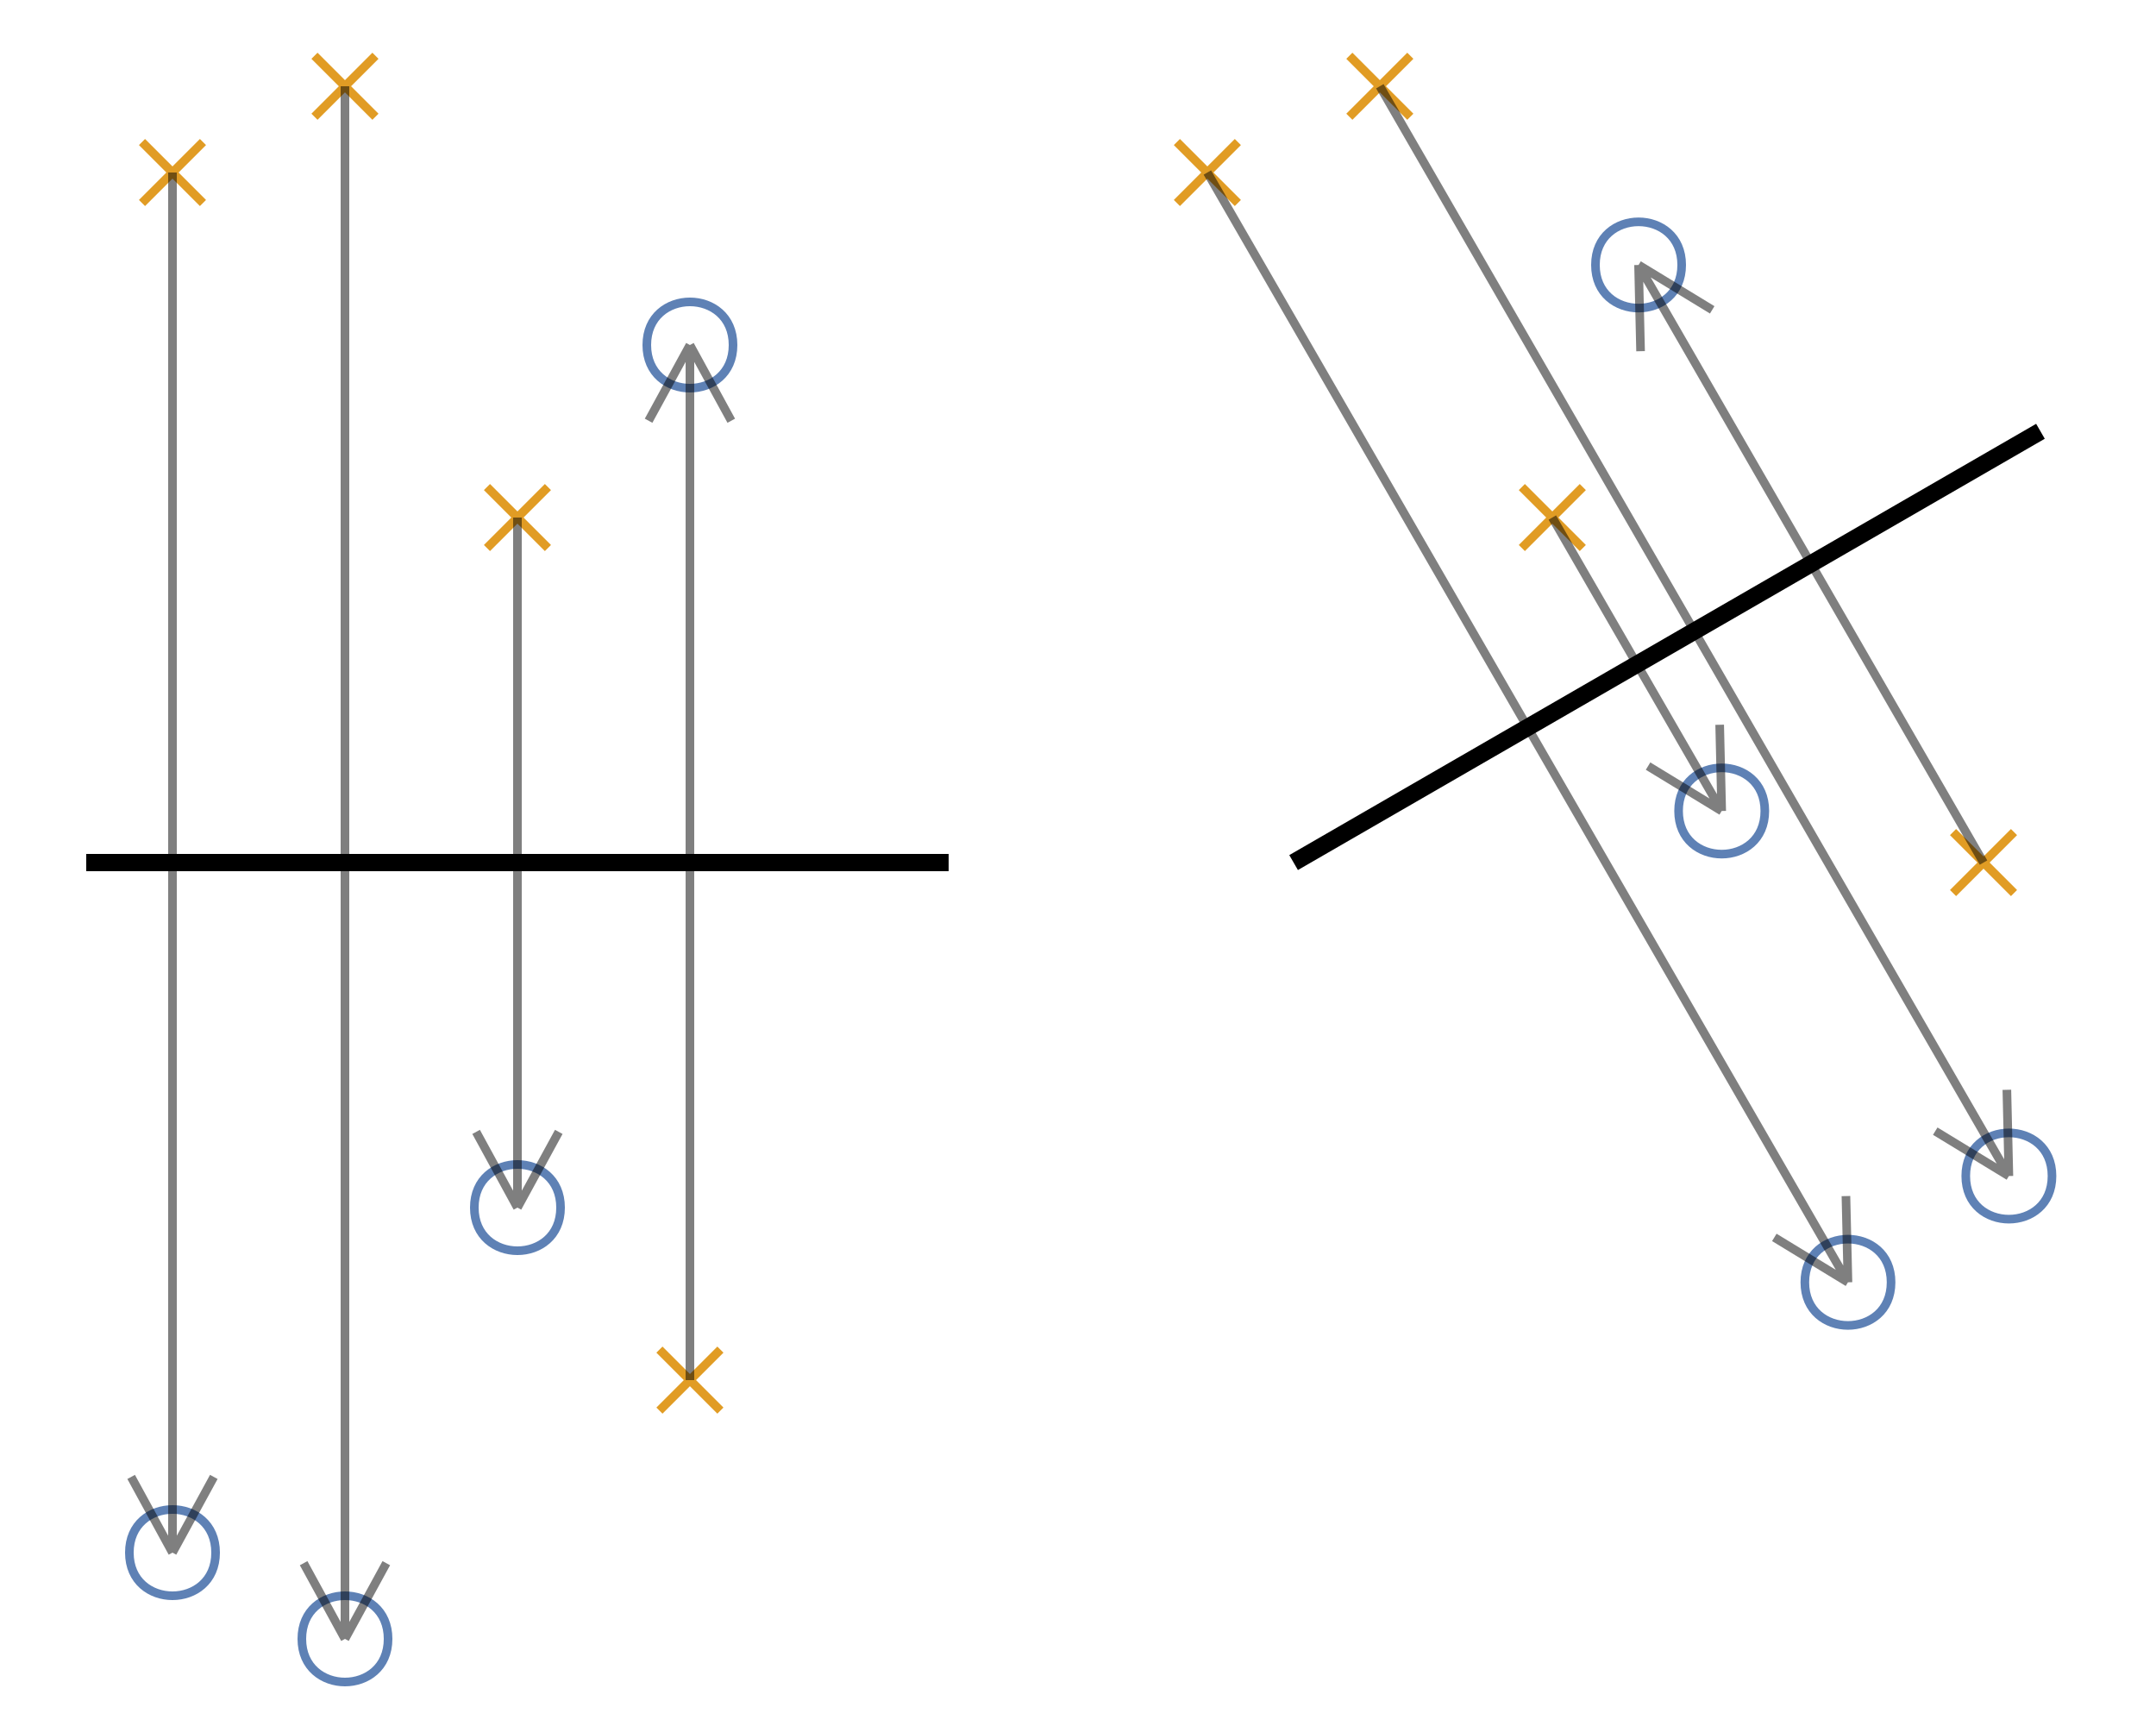
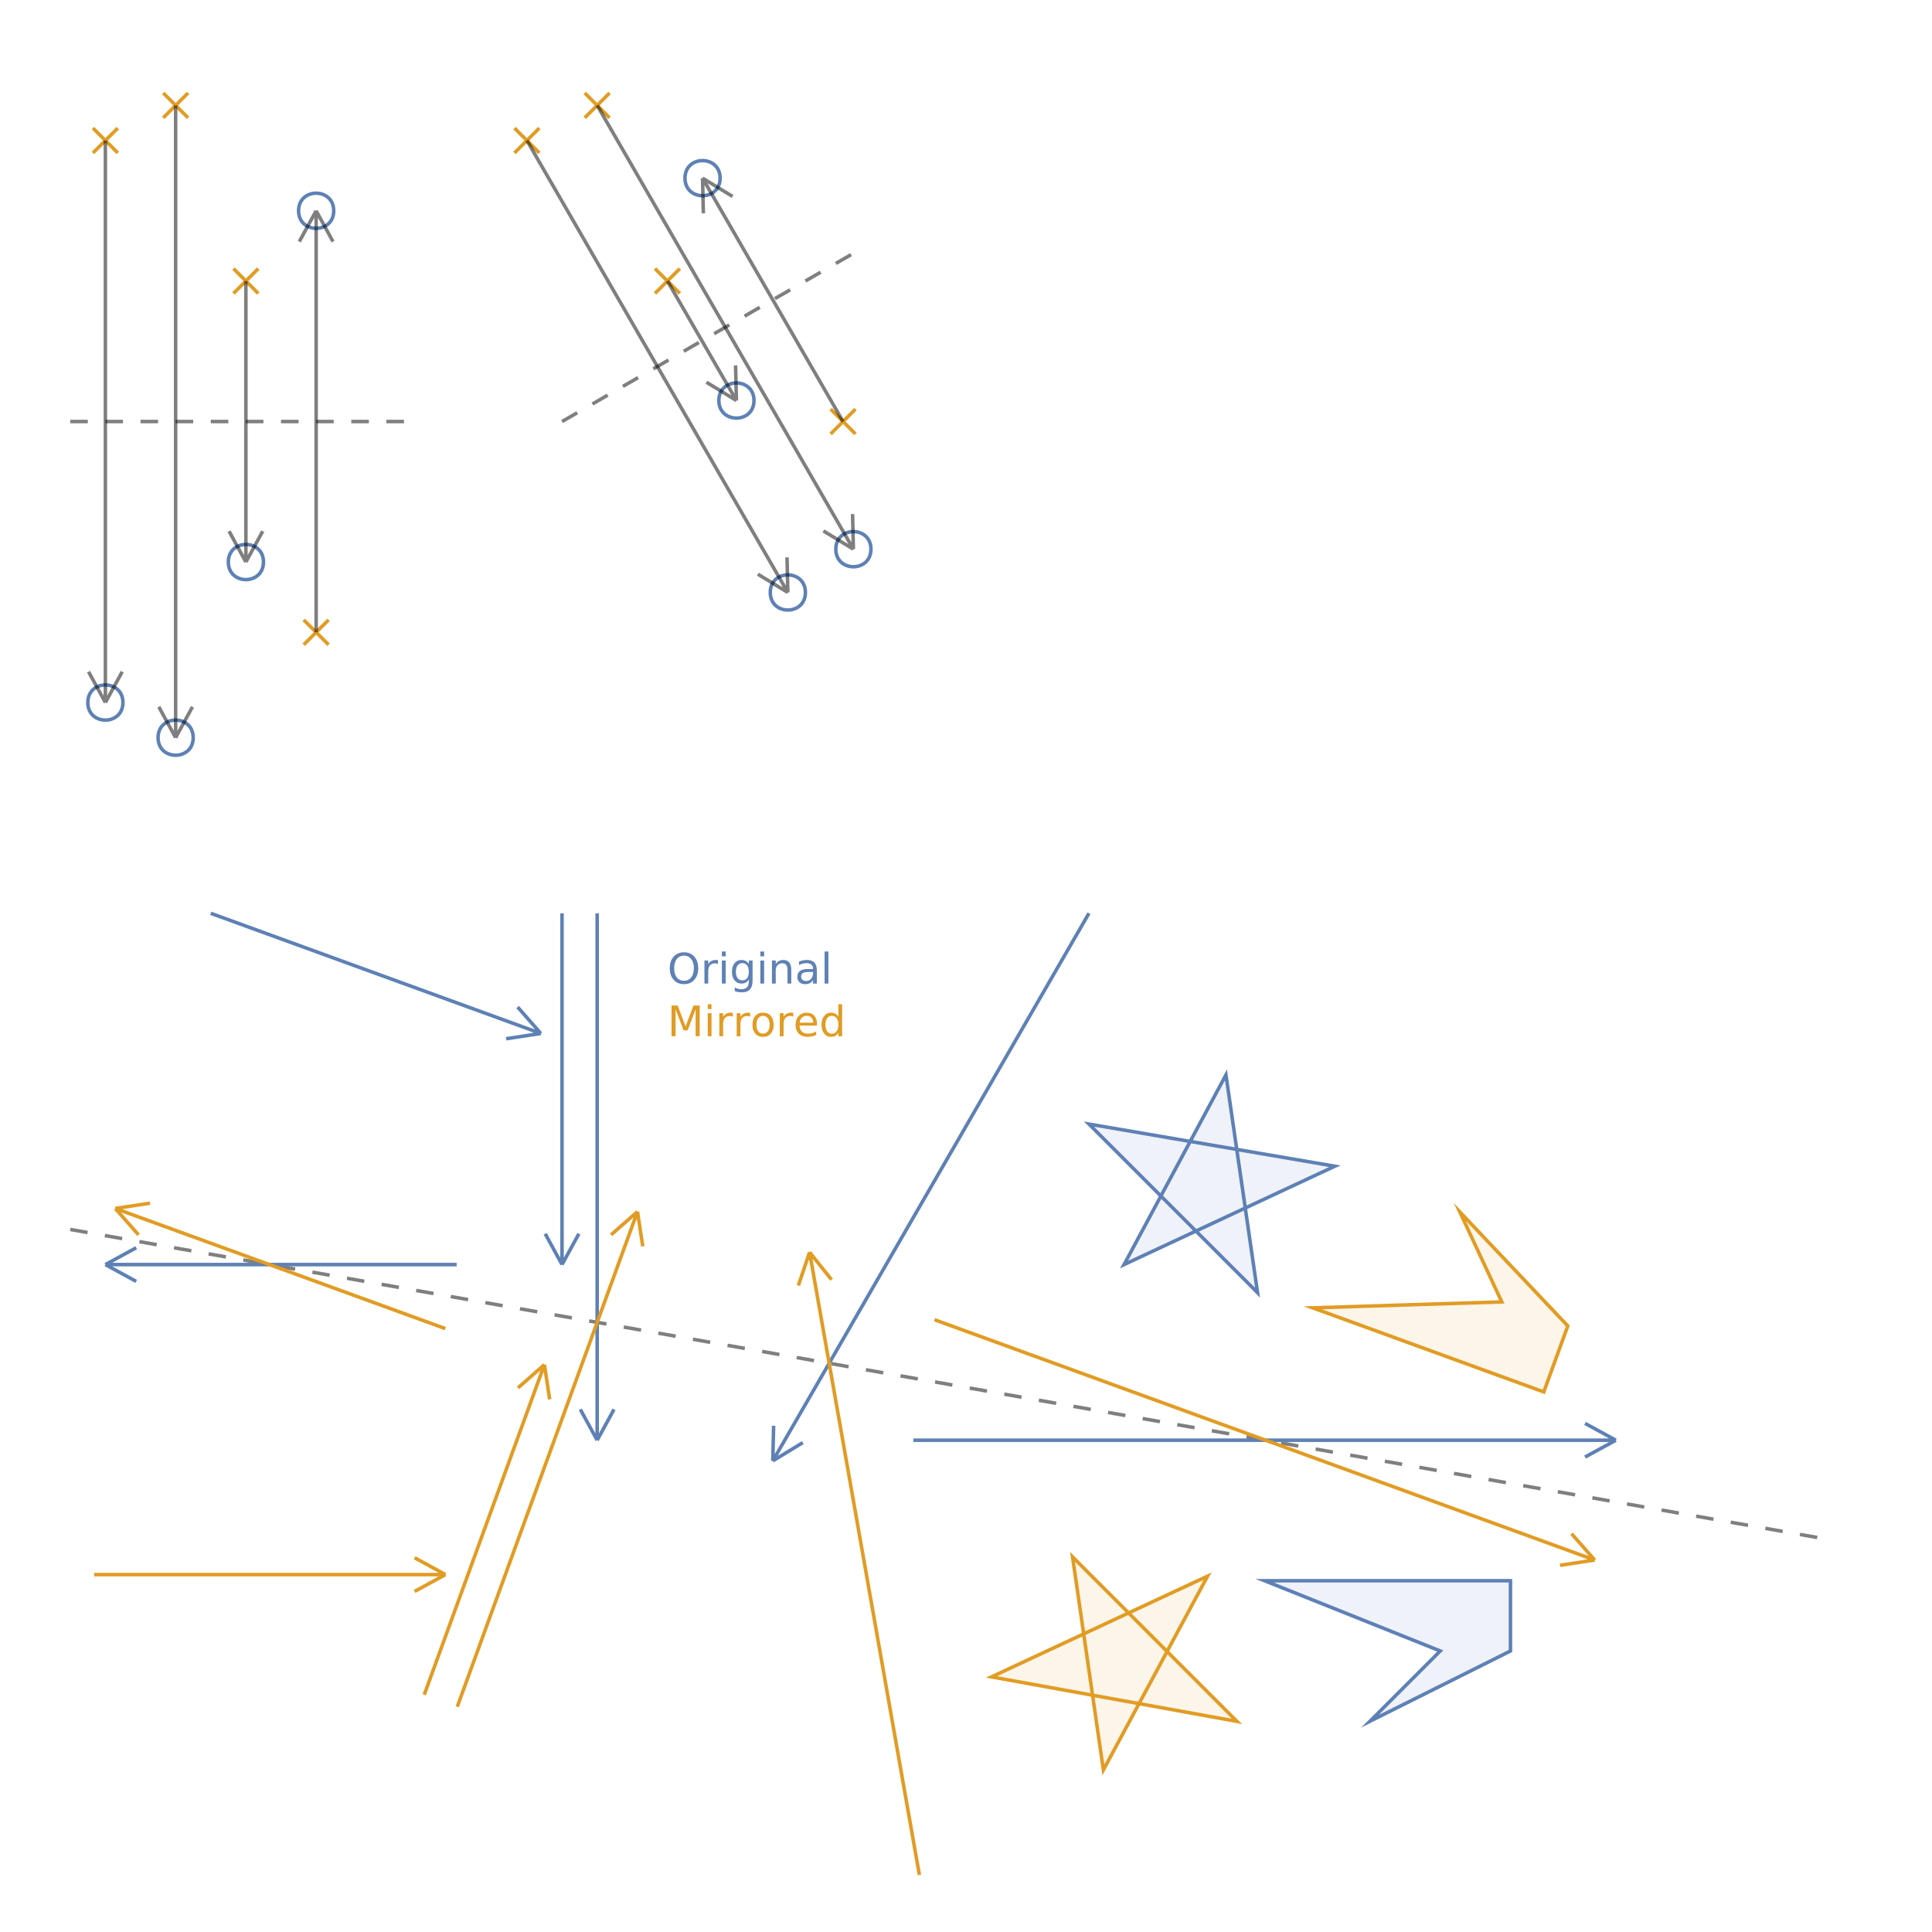
- <svg xmlns="http://www.w3.org/2000/svg" width="250pt" height="200pt" viewBox="0 0 250 200" version="1.1">
-   <g id="surface82">
-     <path style="fill:none;stroke-width:2;stroke-linecap:butt;stroke-linejoin:miter;stroke:rgb(0%,0%,0%);stroke-opacity:1;stroke-miterlimit:10;" d="M 10 100 L 110 100 " />
-     <path style="fill:none;stroke-width:1;stroke-linecap:butt;stroke-linejoin:miter;stroke:rgb(88.072%,61.104%,14.205%);stroke-opacity:1;stroke-miterlimit:10;" d="M 43.535 13.535 L 36.465 6.465 M 36.465 13.535 L 43.535 6.465 " />
-     <path style="fill:none;stroke-width:1;stroke-linecap:butt;stroke-linejoin:miter;stroke:rgb(36.842%,50.678%,70.98%);stroke-opacity:1;stroke-miterlimit:10;" d="M 45 190 C 45 196.668 35 196.668 35 190 C 35 183.332 45 183.332 45 190 " />
-     <path style="fill:none;stroke-width:1;stroke-linecap:butt;stroke-linejoin:miter;stroke:rgb(0%,0%,0%);stroke-opacity:0.5;stroke-miterlimit:10;" d="M 40 10 L 40 190 M 40 190 L 35.207 181.223 M 40 190 L 44.793 181.223 " />
-     <path style="fill:none;stroke-width:1;stroke-linecap:butt;stroke-linejoin:miter;stroke:rgb(88.072%,61.104%,14.205%);stroke-opacity:1;stroke-miterlimit:10;" d="M 23.535 23.535 L 16.465 16.465 M 16.465 23.535 L 23.535 16.465 " />
-     <path style="fill:none;stroke-width:1;stroke-linecap:butt;stroke-linejoin:miter;stroke:rgb(36.842%,50.678%,70.98%);stroke-opacity:1;stroke-miterlimit:10;" d="M 25 180 C 25 186.668 15 186.668 15 180 C 15 173.332 25 173.332 25 180 " />
-     <path style="fill:none;stroke-width:1;stroke-linecap:butt;stroke-linejoin:miter;stroke:rgb(0%,0%,0%);stroke-opacity:0.5;stroke-miterlimit:10;" d="M 20 20 L 20 180 M 20 180 L 15.207 171.223 M 20 180 L 24.793 171.223 " />
-     <path style="fill:none;stroke-width:1;stroke-linecap:butt;stroke-linejoin:miter;stroke:rgb(88.072%,61.104%,14.205%);stroke-opacity:1;stroke-miterlimit:10;" d="M 63.535 63.535 L 56.465 56.465 M 56.465 63.535 L 63.535 56.465 " />
-     <path style="fill:none;stroke-width:1;stroke-linecap:butt;stroke-linejoin:miter;stroke:rgb(36.842%,50.678%,70.98%);stroke-opacity:1;stroke-miterlimit:10;" d="M 65 140 C 65 146.668 55 146.668 55 140 C 55 133.332 65 133.332 65 140 " />
-     <path style="fill:none;stroke-width:1;stroke-linecap:butt;stroke-linejoin:miter;stroke:rgb(0%,0%,0%);stroke-opacity:0.5;stroke-miterlimit:10;" d="M 60 60 L 60 140 M 60 140 L 55.207 131.223 M 60 140 L 64.793 131.223 " />
-     <path style="fill:none;stroke-width:1;stroke-linecap:butt;stroke-linejoin:miter;stroke:rgb(88.072%,61.104%,14.205%);stroke-opacity:1;stroke-miterlimit:10;" d="M 83.535 163.535 L 76.465 156.465 M 76.465 163.535 L 83.535 156.465 " />
-     <path style="fill:none;stroke-width:1;stroke-linecap:butt;stroke-linejoin:miter;stroke:rgb(36.842%,50.678%,70.98%);stroke-opacity:1;stroke-miterlimit:10;" d="M 85 40 C 85 46.668 75 46.668 75 40 C 75 33.332 85 33.332 85 40 " />
-     <path style="fill:none;stroke-width:1;stroke-linecap:butt;stroke-linejoin:miter;stroke:rgb(0%,0%,0%);stroke-opacity:0.5;stroke-miterlimit:10;" d="M 80 160 L 80 40 M 80 40 L 84.793 48.777 M 80 40 L 75.207 48.777 " />
-     <path style="fill:none;stroke-width:2;stroke-linecap:butt;stroke-linejoin:miter;stroke:rgb(0%,0%,0%);stroke-opacity:1;stroke-miterlimit:10;" d="M 150 100 L 236.602 50 " />
-     <path style="fill:none;stroke-width:1;stroke-linecap:butt;stroke-linejoin:miter;stroke:rgb(88.072%,61.104%,14.205%);stroke-opacity:1;stroke-miterlimit:10;" d="M 163.535 13.535 L 156.465 6.465 M 156.465 13.535 L 163.535 6.465 " />
-     <path style="fill:none;stroke-width:1;stroke-linecap:butt;stroke-linejoin:miter;stroke:rgb(36.842%,50.678%,70.98%);stroke-opacity:1;stroke-miterlimit:10;" d="M 237.941 136.34 C 237.941 143.008 227.941 143.008 227.941 136.34 C 227.941 129.672 237.941 129.672 237.941 136.34 " />
-     <path style="fill:none;stroke-width:1;stroke-linecap:butt;stroke-linejoin:miter;stroke:rgb(0%,0%,0%);stroke-opacity:0.5;stroke-miterlimit:10;" d="M 160 10 L 232.941 136.34 M 232.941 136.34 L 224.402 131.137 M 232.941 136.34 L 232.707 126.344 " />
-     <path style="fill:none;stroke-width:1;stroke-linecap:butt;stroke-linejoin:miter;stroke:rgb(88.072%,61.104%,14.205%);stroke-opacity:1;stroke-miterlimit:10;" d="M 143.535 23.535 L 136.465 16.465 M 136.465 23.535 L 143.535 16.465 " />
-     <path style="fill:none;stroke-width:1;stroke-linecap:butt;stroke-linejoin:miter;stroke:rgb(36.842%,50.678%,70.98%);stroke-opacity:1;stroke-miterlimit:10;" d="M 219.281 148.66 C 219.281 155.328 209.281 155.328 209.281 148.66 C 209.281 141.992 219.281 141.992 219.281 148.66 " />
-     <path style="fill:none;stroke-width:1;stroke-linecap:butt;stroke-linejoin:miter;stroke:rgb(0%,0%,0%);stroke-opacity:0.5;stroke-miterlimit:10;" d="M 140 20 L 214.281 148.66 M 214.281 148.66 L 205.742 143.457 M 214.281 148.66 L 214.047 138.664 " />
-     <path style="fill:none;stroke-width:1;stroke-linecap:butt;stroke-linejoin:miter;stroke:rgb(88.072%,61.104%,14.205%);stroke-opacity:1;stroke-miterlimit:10;" d="M 183.535 63.535 L 176.465 56.465 M 176.465 63.535 L 183.535 56.465 " />
-     <path style="fill:none;stroke-width:1;stroke-linecap:butt;stroke-linejoin:miter;stroke:rgb(36.842%,50.678%,70.98%);stroke-opacity:1;stroke-miterlimit:10;" d="M 204.641 94.02 C 204.641 100.688 194.641 100.688 194.641 94.02 C 194.641 87.352 204.641 87.352 204.641 94.02 " />
-     <path style="fill:none;stroke-width:1;stroke-linecap:butt;stroke-linejoin:miter;stroke:rgb(0%,0%,0%);stroke-opacity:0.5;stroke-miterlimit:10;" d="M 180 60 L 199.641 94.02 M 199.641 94.02 L 191.102 88.816 M 199.641 94.02 L 199.406 84.023 " />
-     <path style="fill:none;stroke-width:1;stroke-linecap:butt;stroke-linejoin:miter;stroke:rgb(88.072%,61.104%,14.205%);stroke-opacity:1;stroke-miterlimit:10;" d="M 233.535 103.535 L 226.465 96.465 M 226.465 103.535 L 233.535 96.465 " />
-     <path style="fill:none;stroke-width:1;stroke-linecap:butt;stroke-linejoin:miter;stroke:rgb(36.842%,50.678%,70.98%);stroke-opacity:1;stroke-miterlimit:10;" d="M 195 30.719 C 195 37.383 185 37.383 185 30.719 C 185 24.051 195 24.051 195 30.719 " />
-     <path style="fill:none;stroke-width:1;stroke-linecap:butt;stroke-linejoin:miter;stroke:rgb(0%,0%,0%);stroke-opacity:0.5;stroke-miterlimit:10;" d="M 230 100 L 190 30.719 M 190 30.719 L 198.539 35.922 M 190 30.719 L 190.234 40.715 " />
+ <svg xmlns="http://www.w3.org/2000/svg" xmlns:xlink="http://www.w3.org/1999/xlink" width="550pt" height="550pt" viewBox="0 0 550 550" version="1.1">
+   <defs>
+     <g>
+       <symbol overflow="visible" id="glyph0-0">
+         <path style="stroke:none;" d="M 0.594 2.125 L 0.594 -8.469 L 6.594 -8.469 L 6.594 2.125 Z M 1.266 1.453 L 5.938 1.453 L 5.938 -7.781 L 1.266 -7.781 Z M 1.266 1.453 " />
+       </symbol>
+       <symbol overflow="visible" id="glyph0-1">
+         <path style="stroke:none;" d="M 4.734 -7.953 C 3.867 -7.953 3.18 -7.629 2.672 -6.984 C 2.172 -6.348 1.922 -5.473 1.922 -4.359 C 1.922 -3.266 2.172 -2.395 2.672 -1.75 C 3.18 -1.113 3.867 -0.797 4.734 -0.797 C 5.586 -0.797 6.266 -1.113 6.766 -1.75 C 7.273 -2.395 7.531 -3.266 7.531 -4.359 C 7.531 -5.473 7.273 -6.348 6.766 -6.984 C 6.266 -7.629 5.586 -7.953 4.734 -7.953 Z M 4.734 -8.906 C 5.953 -8.906 6.926 -8.492 7.656 -7.672 C 8.395 -6.848 8.766 -5.742 8.766 -4.359 C 8.766 -2.984 8.395 -1.883 7.656 -1.062 C 6.926 -0.238 5.953 0.172 4.734 0.172 C 3.504 0.172 2.52 -0.238 1.781 -1.062 C 1.039 -1.883 0.672 -2.984 0.672 -4.359 C 0.672 -5.742 1.039 -6.848 1.781 -7.672 C 2.52 -8.492 3.504 -8.906 4.734 -8.906 Z M 4.734 -8.906 " />
+       </symbol>
+       <symbol overflow="visible" id="glyph0-2">
+         <path style="stroke:none;" d="M 4.938 -5.562 C 4.812 -5.625 4.676 -5.672 4.531 -5.703 C 4.395 -5.742 4.238 -5.766 4.062 -5.766 C 3.457 -5.766 2.988 -5.566 2.656 -5.172 C 2.332 -4.773 2.172 -4.203 2.172 -3.453 L 2.172 0 L 1.094 0 L 1.094 -6.562 L 2.172 -6.562 L 2.172 -5.547 C 2.398 -5.941 2.695 -6.234 3.062 -6.422 C 3.426 -6.617 3.867 -6.719 4.391 -6.719 C 4.461 -6.719 4.539 -6.711 4.625 -6.703 C 4.719 -6.691 4.816 -6.676 4.922 -6.656 Z M 4.938 -5.562 " />
+       </symbol>
+       <symbol overflow="visible" id="glyph0-3">
+         <path style="stroke:none;" d="M 1.125 -6.562 L 2.203 -6.562 L 2.203 0 L 1.125 0 Z M 1.125 -9.125 L 2.203 -9.125 L 2.203 -7.75 L 1.125 -7.75 Z M 1.125 -9.125 " />
+       </symbol>
+       <symbol overflow="visible" id="glyph0-4">
+         <path style="stroke:none;" d="M 5.453 -3.359 C 5.453 -4.141 5.289 -4.742 4.969 -5.172 C 4.645 -5.598 4.191 -5.812 3.609 -5.812 C 3.035 -5.812 2.586 -5.598 2.266 -5.172 C 1.941 -4.742 1.781 -4.141 1.781 -3.359 C 1.781 -2.578 1.941 -1.973 2.266 -1.547 C 2.586 -1.117 3.035 -0.906 3.609 -0.906 C 4.191 -0.906 4.645 -1.117 4.969 -1.547 C 5.289 -1.973 5.453 -2.578 5.453 -3.359 Z M 6.531 -0.812 C 6.531 0.301 6.281 1.129 5.781 1.672 C 5.289 2.223 4.531 2.5 3.5 2.5 C 3.125 2.5 2.766 2.469 2.422 2.406 C 2.086 2.352 1.766 2.27 1.453 2.156 L 1.453 1.109 C 1.766 1.273 2.078 1.398 2.391 1.484 C 2.703 1.566 3.016 1.609 3.328 1.609 C 4.035 1.609 4.566 1.422 4.922 1.047 C 5.273 0.68 5.453 0.125 5.453 -0.625 L 5.453 -1.156 C 5.223 -0.77 4.938 -0.477 4.594 -0.281 C 4.25 -0.094 3.832 0 3.344 0 C 2.539 0 1.891 -0.305 1.391 -0.922 C 0.898 -1.535 0.656 -2.348 0.656 -3.359 C 0.656 -4.367 0.898 -5.18 1.391 -5.797 C 1.891 -6.41 2.539 -6.719 3.344 -6.719 C 3.832 -6.719 4.25 -6.617 4.594 -6.422 C 4.938 -6.234 5.223 -5.945 5.453 -5.562 L 5.453 -6.562 L 6.531 -6.562 Z M 6.531 -0.812 " />
+       </symbol>
+       <symbol overflow="visible" id="glyph0-5">
+         <path style="stroke:none;" d="M 6.594 -3.969 L 6.594 0 L 5.516 0 L 5.516 -3.922 C 5.516 -4.547 5.391 -5.008 5.141 -5.312 C 4.898 -5.625 4.539 -5.781 4.062 -5.781 C 3.477 -5.781 3.016 -5.594 2.672 -5.219 C 2.336 -4.852 2.172 -4.348 2.172 -3.703 L 2.172 0 L 1.094 0 L 1.094 -6.562 L 2.172 -6.562 L 2.172 -5.547 C 2.43 -5.941 2.734 -6.234 3.078 -6.422 C 3.43 -6.617 3.836 -6.719 4.297 -6.719 C 5.047 -6.719 5.613 -6.484 6 -6.016 C 6.395 -5.555 6.594 -4.875 6.594 -3.969 Z M 6.594 -3.969 " />
+       </symbol>
+       <symbol overflow="visible" id="glyph0-6">
+         <path style="stroke:none;" d="M 4.109 -3.297 C 3.242 -3.297 2.641 -3.195 2.297 -3 C 1.961 -2.801 1.797 -2.461 1.797 -1.984 C 1.797 -1.598 1.922 -1.289 2.172 -1.062 C 2.43 -0.844 2.773 -0.734 3.203 -0.734 C 3.805 -0.734 4.285 -0.941 4.641 -1.359 C 5.004 -1.785 5.188 -2.352 5.188 -3.062 L 5.188 -3.297 Z M 6.266 -3.75 L 6.266 0 L 5.188 0 L 5.188 -1 C 4.938 -0.602 4.629 -0.305 4.266 -0.109 C 3.898 0.078 3.453 0.172 2.922 0.172 C 2.242 0.172 1.707 -0.016 1.312 -0.391 C 0.914 -0.773 0.719 -1.281 0.719 -1.906 C 0.719 -2.645 0.961 -3.203 1.453 -3.578 C 1.953 -3.953 2.691 -4.141 3.672 -4.141 L 5.188 -4.141 L 5.188 -4.25 C 5.188 -4.75 5.02 -5.133 4.688 -5.406 C 4.363 -5.676 3.91 -5.812 3.328 -5.812 C 2.953 -5.812 2.582 -5.766 2.219 -5.672 C 1.863 -5.578 1.523 -5.441 1.203 -5.266 L 1.203 -6.266 C 1.598 -6.422 1.977 -6.535 2.344 -6.609 C 2.719 -6.68 3.082 -6.719 3.438 -6.719 C 4.383 -6.719 5.094 -6.473 5.562 -5.984 C 6.031 -5.492 6.266 -4.75 6.266 -3.75 Z M 6.266 -3.75 " />
+       </symbol>
+       <symbol overflow="visible" id="glyph0-7">
+         <path style="stroke:none;" d="M 1.125 -9.125 L 2.203 -9.125 L 2.203 0 L 1.125 0 Z M 1.125 -9.125 " />
+       </symbol>
+       <symbol overflow="visible" id="glyph0-8">
+         <path style="stroke:none;" d="M 1.172 -8.75 L 2.938 -8.75 L 5.172 -2.797 L 7.422 -8.75 L 9.188 -8.75 L 9.188 0 L 8.031 0 L 8.031 -7.688 L 5.766 -1.688 L 4.578 -1.688 L 2.328 -7.688 L 2.328 0 L 1.172 0 Z M 1.172 -8.75 " />
+       </symbol>
+       <symbol overflow="visible" id="glyph0-9">
+         <path style="stroke:none;" d="M 3.672 -5.812 C 3.098 -5.812 2.641 -5.582 2.297 -5.125 C 1.961 -4.676 1.797 -4.062 1.797 -3.281 C 1.797 -2.488 1.961 -1.867 2.297 -1.422 C 2.629 -0.973 3.086 -0.75 3.672 -0.75 C 4.242 -0.75 4.695 -0.973 5.031 -1.422 C 5.375 -1.879 5.547 -2.5 5.547 -3.281 C 5.547 -4.051 5.375 -4.664 5.031 -5.125 C 4.695 -5.582 4.242 -5.812 3.672 -5.812 Z M 3.672 -6.719 C 4.609 -6.719 5.344 -6.41 5.875 -5.797 C 6.414 -5.191 6.688 -4.352 6.688 -3.281 C 6.688 -2.207 6.414 -1.363 5.875 -0.75 C 5.344 -0.133 4.609 0.172 3.672 0.172 C 2.734 0.172 1.992 -0.133 1.453 -0.75 C 0.922 -1.363 0.656 -2.207 0.656 -3.281 C 0.656 -4.352 0.922 -5.191 1.453 -5.797 C 1.992 -6.41 2.734 -6.719 3.672 -6.719 Z M 3.672 -6.719 " />
+       </symbol>
+       <symbol overflow="visible" id="glyph0-10">
+         <path style="stroke:none;" d="M 6.75 -3.547 L 6.75 -3.031 L 1.781 -3.031 C 1.832 -2.281 2.055 -1.711 2.453 -1.328 C 2.859 -0.941 3.414 -0.75 4.125 -0.75 C 4.539 -0.75 4.941 -0.797 5.328 -0.891 C 5.723 -0.992 6.113 -1.148 6.5 -1.359 L 6.5 -0.328 C 6.102 -0.172 5.703 -0.051 5.297 0.031 C 4.891 0.125 4.477 0.172 4.062 0.172 C 3.02 0.172 2.191 -0.129 1.578 -0.734 C 0.961 -1.348 0.656 -2.176 0.656 -3.219 C 0.656 -4.289 0.945 -5.141 1.531 -5.766 C 2.113 -6.398 2.895 -6.719 3.875 -6.719 C 4.758 -6.719 5.457 -6.43 5.969 -5.859 C 6.488 -5.297 6.75 -4.523 6.75 -3.547 Z M 5.672 -3.875 C 5.66 -4.457 5.492 -4.926 5.172 -5.281 C 4.848 -5.633 4.422 -5.812 3.891 -5.812 C 3.285 -5.812 2.801 -5.641 2.438 -5.297 C 2.082 -4.953 1.879 -4.473 1.828 -3.859 Z M 5.672 -3.875 " />
+       </symbol>
+       <symbol overflow="visible" id="glyph0-11">
+         <path style="stroke:none;" d="M 5.453 -5.562 L 5.453 -9.125 L 6.531 -9.125 L 6.531 0 L 5.453 0 L 5.453 -0.984 C 5.223 -0.598 4.938 -0.305 4.594 -0.109 C 4.25 0.078 3.832 0.172 3.344 0.172 C 2.551 0.172 1.906 -0.145 1.406 -0.781 C 0.906 -1.414 0.656 -2.25 0.656 -3.281 C 0.656 -4.312 0.906 -5.141 1.406 -5.766 C 1.906 -6.398 2.551 -6.719 3.344 -6.719 C 3.832 -6.719 4.25 -6.625 4.594 -6.438 C 4.938 -6.25 5.223 -5.957 5.453 -5.562 Z M 1.781 -3.281 C 1.781 -2.488 1.941 -1.863 2.266 -1.406 C 2.586 -0.957 3.035 -0.734 3.609 -0.734 C 4.18 -0.734 4.629 -0.957 4.953 -1.406 C 5.285 -1.863 5.453 -2.488 5.453 -3.281 C 5.453 -4.07 5.285 -4.691 4.953 -5.141 C 4.629 -5.586 4.18 -5.812 3.609 -5.812 C 3.035 -5.812 2.586 -5.586 2.266 -5.141 C 1.941 -4.691 1.781 -4.07 1.781 -3.281 Z M 1.781 -3.281 " />
+       </symbol>
+     </g>
+   </defs>
+   <g id="surface93">
+     <path style="fill:none;stroke-width:1;stroke-linecap:butt;stroke-linejoin:miter;stroke:rgb(0%,0%,0%);stroke-opacity:0.5;stroke-dasharray:5,5;stroke-miterlimit:10;" d="M 10 100 L 110 100 " transform="matrix(1,0,0,1,10,20)" />
+     <path style="fill:none;stroke-width:1;stroke-linecap:butt;stroke-linejoin:miter;stroke:rgb(88.072%,61.104%,14.205%);stroke-opacity:1;stroke-miterlimit:10;" d="M 43.535 13.535 L 36.465 6.465 M 36.465 13.535 L 43.535 6.465 " transform="matrix(1,0,0,1,10,20)" />
+     <path style="fill:none;stroke-width:1;stroke-linecap:butt;stroke-linejoin:miter;stroke:rgb(36.842%,50.678%,70.98%);stroke-opacity:1;stroke-miterlimit:10;" d="M 45 190 C 45 196.668 35 196.668 35 190 C 35 183.332 45 183.332 45 190 " transform="matrix(1,0,0,1,10,20)" />
+     <path style="fill:none;stroke-width:1;stroke-linecap:butt;stroke-linejoin:miter;stroke:rgb(0%,0%,0%);stroke-opacity:0.5;stroke-miterlimit:10;" d="M 40 10 L 40 190 M 40 190 L 35.207 181.223 M 40 190 L 44.793 181.223 " transform="matrix(1,0,0,1,10,20)" />
+     <path style="fill:none;stroke-width:1;stroke-linecap:butt;stroke-linejoin:miter;stroke:rgb(88.072%,61.104%,14.205%);stroke-opacity:1;stroke-miterlimit:10;" d="M 23.535 23.535 L 16.465 16.465 M 16.465 23.535 L 23.535 16.465 " transform="matrix(1,0,0,1,10,20)" />
+     <path style="fill:none;stroke-width:1;stroke-linecap:butt;stroke-linejoin:miter;stroke:rgb(36.842%,50.678%,70.98%);stroke-opacity:1;stroke-miterlimit:10;" d="M 25 180 C 25 186.668 15 186.668 15 180 C 15 173.332 25 173.332 25 180 " transform="matrix(1,0,0,1,10,20)" />
+     <path style="fill:none;stroke-width:1;stroke-linecap:butt;stroke-linejoin:miter;stroke:rgb(0%,0%,0%);stroke-opacity:0.5;stroke-miterlimit:10;" d="M 20 20 L 20 180 M 20 180 L 15.207 171.223 M 20 180 L 24.793 171.223 " transform="matrix(1,0,0,1,10,20)" />
+     <path style="fill:none;stroke-width:1;stroke-linecap:butt;stroke-linejoin:miter;stroke:rgb(88.072%,61.104%,14.205%);stroke-opacity:1;stroke-miterlimit:10;" d="M 63.535 63.535 L 56.465 56.465 M 56.465 63.535 L 63.535 56.465 " transform="matrix(1,0,0,1,10,20)" />
+     <path style="fill:none;stroke-width:1;stroke-linecap:butt;stroke-linejoin:miter;stroke:rgb(36.842%,50.678%,70.98%);stroke-opacity:1;stroke-miterlimit:10;" d="M 65 140 C 65 146.668 55 146.668 55 140 C 55 133.332 65 133.332 65 140 " transform="matrix(1,0,0,1,10,20)" />
+     <path style="fill:none;stroke-width:1;stroke-linecap:butt;stroke-linejoin:miter;stroke:rgb(0%,0%,0%);stroke-opacity:0.5;stroke-miterlimit:10;" d="M 60 60 L 60 140 M 60 140 L 55.207 131.223 M 60 140 L 64.793 131.223 " transform="matrix(1,0,0,1,10,20)" />
+     <path style="fill:none;stroke-width:1;stroke-linecap:butt;stroke-linejoin:miter;stroke:rgb(88.072%,61.104%,14.205%);stroke-opacity:1;stroke-miterlimit:10;" d="M 83.535 163.535 L 76.465 156.465 M 76.465 163.535 L 83.535 156.465 " transform="matrix(1,0,0,1,10,20)" />
+     <path style="fill:none;stroke-width:1;stroke-linecap:butt;stroke-linejoin:miter;stroke:rgb(36.842%,50.678%,70.98%);stroke-opacity:1;stroke-miterlimit:10;" d="M 85 40 C 85 46.668 75 46.668 75 40 C 75 33.332 85 33.332 85 40 " transform="matrix(1,0,0,1,10,20)" />
+     <path style="fill:none;stroke-width:1;stroke-linecap:butt;stroke-linejoin:miter;stroke:rgb(0%,0%,0%);stroke-opacity:0.5;stroke-miterlimit:10;" d="M 80 160 L 80 40 M 80 40 L 84.793 48.777 M 80 40 L 75.207 48.777 " transform="matrix(1,0,0,1,10,20)" />
+     <path style="fill:none;stroke-width:1;stroke-linecap:butt;stroke-linejoin:miter;stroke:rgb(0%,0%,0%);stroke-opacity:0.5;stroke-dasharray:5,5;stroke-miterlimit:10;" d="M 150 100 L 236.602 50 " transform="matrix(1,0,0,1,10,20)" />
+     <path style="fill:none;stroke-width:1;stroke-linecap:butt;stroke-linejoin:miter;stroke:rgb(88.072%,61.104%,14.205%);stroke-opacity:1;stroke-miterlimit:10;" d="M 163.535 13.535 L 156.465 6.465 M 156.465 13.535 L 163.535 6.465 " transform="matrix(1,0,0,1,10,20)" />
+     <path style="fill:none;stroke-width:1;stroke-linecap:butt;stroke-linejoin:miter;stroke:rgb(36.842%,50.678%,70.98%);stroke-opacity:1;stroke-miterlimit:10;" d="M 237.941 136.34 C 237.941 143.008 227.941 143.008 227.941 136.34 C 227.941 129.672 237.941 129.672 237.941 136.34 " transform="matrix(1,0,0,1,10,20)" />
+     <path style="fill:none;stroke-width:1;stroke-linecap:butt;stroke-linejoin:miter;stroke:rgb(0%,0%,0%);stroke-opacity:0.5;stroke-miterlimit:10;" d="M 160 10 L 232.941 136.34 M 232.941 136.34 L 224.402 131.137 M 232.941 136.34 L 232.707 126.344 " transform="matrix(1,0,0,1,10,20)" />
+     <path style="fill:none;stroke-width:1;stroke-linecap:butt;stroke-linejoin:miter;stroke:rgb(88.072%,61.104%,14.205%);stroke-opacity:1;stroke-miterlimit:10;" d="M 143.535 23.535 L 136.465 16.465 M 136.465 23.535 L 143.535 16.465 " transform="matrix(1,0,0,1,10,20)" />
+     <path style="fill:none;stroke-width:1;stroke-linecap:butt;stroke-linejoin:miter;stroke:rgb(36.842%,50.678%,70.98%);stroke-opacity:1;stroke-miterlimit:10;" d="M 219.281 148.66 C 219.281 155.328 209.281 155.328 209.281 148.66 C 209.281 141.992 219.281 141.992 219.281 148.66 " transform="matrix(1,0,0,1,10,20)" />
+     <path style="fill:none;stroke-width:1;stroke-linecap:butt;stroke-linejoin:miter;stroke:rgb(0%,0%,0%);stroke-opacity:0.5;stroke-miterlimit:10;" d="M 140 20 L 214.281 148.66 M 214.281 148.66 L 205.742 143.457 M 214.281 148.66 L 214.047 138.664 " transform="matrix(1,0,0,1,10,20)" />
+     <path style="fill:none;stroke-width:1;stroke-linecap:butt;stroke-linejoin:miter;stroke:rgb(88.072%,61.104%,14.205%);stroke-opacity:1;stroke-miterlimit:10;" d="M 183.535 63.535 L 176.465 56.465 M 176.465 63.535 L 183.535 56.465 " transform="matrix(1,0,0,1,10,20)" />
+     <path style="fill:none;stroke-width:1;stroke-linecap:butt;stroke-linejoin:miter;stroke:rgb(36.842%,50.678%,70.98%);stroke-opacity:1;stroke-miterlimit:10;" d="M 204.641 94.02 C 204.641 100.688 194.641 100.688 194.641 94.02 C 194.641 87.352 204.641 87.352 204.641 94.02 " transform="matrix(1,0,0,1,10,20)" />
+     <path style="fill:none;stroke-width:1;stroke-linecap:butt;stroke-linejoin:miter;stroke:rgb(0%,0%,0%);stroke-opacity:0.5;stroke-miterlimit:10;" d="M 180 60 L 199.641 94.02 M 199.641 94.02 L 191.102 88.816 M 199.641 94.02 L 199.406 84.023 " transform="matrix(1,0,0,1,10,20)" />
+     <path style="fill:none;stroke-width:1;stroke-linecap:butt;stroke-linejoin:miter;stroke:rgb(88.072%,61.104%,14.205%);stroke-opacity:1;stroke-miterlimit:10;" d="M 233.535 103.535 L 226.465 96.465 M 226.465 103.535 L 233.535 96.465 " transform="matrix(1,0,0,1,10,20)" />
+     <path style="fill:none;stroke-width:1;stroke-linecap:butt;stroke-linejoin:miter;stroke:rgb(36.842%,50.678%,70.98%);stroke-opacity:1;stroke-miterlimit:10;" d="M 195 30.719 C 195 37.383 185 37.383 185 30.719 C 185 24.051 195 24.051 195 30.719 " transform="matrix(1,0,0,1,10,20)" />
+     <path style="fill:none;stroke-width:1;stroke-linecap:butt;stroke-linejoin:miter;stroke:rgb(0%,0%,0%);stroke-opacity:0.5;stroke-miterlimit:10;" d="M 230 100 L 190 30.719 M 190 30.719 L 198.539 35.922 M 190 30.719 L 190.234 40.715 " transform="matrix(1,0,0,1,10,20)" />
+     <path style="fill:none;stroke-width:1;stroke-linecap:butt;stroke-linejoin:miter;stroke:rgb(0%,0%,0%);stroke-opacity:0.5;stroke-dasharray:5,5;stroke-miterlimit:10;" d="M 10 100 L 512.254 188.562 " transform="matrix(1,0,0,1,10,250)" />
+     <g style="fill:rgb(36.842%,50.678%,70.98%);fill-opacity:1;">
+       <use xlink:href="#glyph0-1" x="190" y="280" />
+       <use xlink:href="#glyph0-2" x="199.445" y="280" />
+       <use xlink:href="#glyph0-3" x="204.379" y="280" />
+       <use xlink:href="#glyph0-4" x="207.713" y="280" />
+       <use xlink:href="#glyph0-3" x="215.33" y="280" />
+       <use xlink:href="#glyph0-5" x="218.664" y="280" />
+       <use xlink:href="#glyph0-6" x="226.27" y="280" />
+       <use xlink:href="#glyph0-7" x="233.623" y="280" />
+     </g>
+     <g style="fill:rgb(88.072%,61.104%,14.205%);fill-opacity:1;">
+       <use xlink:href="#glyph0-8" x="190" y="295" />
+       <use xlink:href="#glyph0-3" x="200.354" y="295" />
+       <use xlink:href="#glyph0-2" x="203.688" y="295" />
+       <use xlink:href="#glyph0-2" x="208.621" y="295" />
+       <use xlink:href="#glyph0-9" x="213.555" y="295" />
+       <use xlink:href="#glyph0-2" x="220.896" y="295" />
+       <use xlink:href="#glyph0-10" x="225.83" y="295" />
+       <use xlink:href="#glyph0-11" x="233.213" y="295" />
+     </g>
+     <path style="fill:none;stroke-width:1;stroke-linecap:butt;stroke-linejoin:miter;stroke:rgb(36.842%,50.678%,70.98%);stroke-opacity:1;stroke-miterlimit:10;" d="M 50 10 L 143.969 44.203 M 143.969 44.203 L 134.082 45.707 M 143.969 44.203 L 137.363 36.695 " transform="matrix(1,0,0,1,10,250)" />
+     <path style="fill:none;stroke-width:1;stroke-linecap:butt;stroke-linejoin:miter;stroke:rgb(88.072%,61.104%,14.205%);stroke-opacity:1;stroke-miterlimit:10;" d="M 16.805 198.254 L 116.805 198.254 M 116.805 198.254 L 108.031 203.047 M 116.805 198.254 L 108.031 193.457 " transform="matrix(1,0,0,1,10,250)" />
+     <path style="fill:none;stroke-width:1;stroke-linecap:butt;stroke-linejoin:miter;stroke:rgb(36.842%,50.678%,70.98%);stroke-opacity:1;stroke-miterlimit:10;" d="M 150 10 L 150 110 M 150 110 L 145.207 101.223 M 150 110 L 154.793 101.223 " transform="matrix(1,0,0,1,10,250)" />
+     <path style="fill:none;stroke-width:1;stroke-linecap:butt;stroke-linejoin:miter;stroke:rgb(88.072%,61.104%,14.205%);stroke-opacity:1;stroke-miterlimit:10;" d="M 110.773 232.457 L 144.977 138.484 M 144.977 138.484 L 146.48 148.371 M 144.977 138.484 L 137.469 145.094 " transform="matrix(1,0,0,1,10,250)" />
+     <path style="fill:none;stroke-width:1;stroke-linecap:butt;stroke-linejoin:miter;stroke:rgb(36.842%,50.678%,70.98%);stroke-opacity:1;stroke-miterlimit:10;" d="M 160 10 L 160 160 M 160 160 L 155.207 151.223 M 160 160 L 164.793 151.223 " transform="matrix(1,0,0,1,10,250)" />
+     <path style="fill:none;stroke-width:1;stroke-linecap:butt;stroke-linejoin:miter;stroke:rgb(88.072%,61.104%,14.205%);stroke-opacity:1;stroke-miterlimit:10;" d="M 120.172 235.875 L 171.477 94.922 M 171.477 94.922 L 172.98 104.809 M 171.477 94.922 L 163.969 101.527 " transform="matrix(1,0,0,1,10,250)" />
+     <path style="fill:none;stroke-width:1;stroke-linecap:butt;stroke-linejoin:miter;stroke:rgb(36.842%,50.678%,70.98%);stroke-opacity:1;stroke-miterlimit:10;" d="M 300 10 L 210 165.883 M 210 165.883 L 210.234 155.887 M 210 165.883 L 218.539 160.68 " transform="matrix(1,0,0,1,10,250)" />
+     <path style="fill:none;stroke-width:1;stroke-linecap:butt;stroke-linejoin:miter;stroke:rgb(88.072%,61.104%,14.205%);stroke-opacity:1;stroke-miterlimit:10;" d="M 251.73 283.758 L 220.473 106.492 M 220.473 106.492 L 226.719 114.305 M 220.473 106.492 L 217.273 115.969 " transform="matrix(1,0,0,1,10,250)" />
+     <path style="fill:none;stroke-width:1;stroke-linecap:butt;stroke-linejoin:miter;stroke:rgb(36.842%,50.678%,70.98%);stroke-opacity:1;stroke-miterlimit:10;" d="M 250 160 L 450 160 M 450 160 L 441.223 164.793 M 450 160 L 441.223 155.207 " transform="matrix(1,0,0,1,10,250)" />
+     <path style="fill:none;stroke-width:1;stroke-linecap:butt;stroke-linejoin:miter;stroke:rgb(88.072%,61.104%,14.205%);stroke-opacity:1;stroke-miterlimit:10;" d="M 256.047 125.703 L 443.984 194.105 M 443.984 194.105 L 434.102 195.609 M 443.984 194.105 L 437.379 186.602 " transform="matrix(1,0,0,1,10,250)" />
+     <path style="fill:none;stroke-width:1;stroke-linecap:butt;stroke-linejoin:miter;stroke:rgb(36.842%,50.678%,70.98%);stroke-opacity:1;stroke-miterlimit:10;" d="M 120 110 L 20 110 M 20 110 L 28.777 105.207 M 20 110 L 28.777 114.793 " transform="matrix(1,0,0,1,10,250)" />
+     <path style="fill:none;stroke-width:1;stroke-linecap:butt;stroke-linejoin:miter;stroke:rgb(88.072%,61.104%,14.205%);stroke-opacity:1;stroke-miterlimit:10;" d="M 116.785 128.227 L 22.816 94.023 M 22.816 94.023 L 32.703 92.52 M 22.816 94.023 L 29.426 101.531 " transform="matrix(1,0,0,1,10,250)" />
+     <path style="fill:none;stroke-width:1;stroke-linecap:butt;stroke-linejoin:miter;stroke:rgb(36.842%,50.678%,70.98%);stroke-opacity:1;stroke-miterlimit:10;" d="M 350 200 L 400 220 L 380 240 L 420 220 L 420 200 Z M 350 200 " transform="matrix(1,0,0,1,10,250)" />
+     <path style=" stroke:none;fill-rule:nonzero;fill:rgb(36.842%,50.678%,70.98%);fill-opacity:0.1;" d="M 360 450 L 410 470 L 390 490 L 430 470 L 430 450 Z M 360 450 " />
+     <path style="fill:none;stroke-width:1;stroke-linecap:butt;stroke-linejoin:miter;stroke:rgb(88.072%,61.104%,14.205%);stroke-opacity:1;stroke-miterlimit:10;" d="M 363.699 122.316 L 417.523 120.625 L 405.57 94.992 L 436.316 127.465 L 429.477 146.258 Z M 363.699 122.316 " transform="matrix(1,0,0,1,10,250)" />
+     <path style=" stroke:none;fill-rule:nonzero;fill:rgb(88.072%,61.104%,14.205%);fill-opacity:0.1;" d="M 373.699 372.316 L 427.523 370.625 L 415.57 344.992 L 446.316 377.465 L 439.477 396.258 Z M 373.699 372.316 " />
+     <path style="fill:none;stroke-width:1;stroke-linecap:butt;stroke-linejoin:miter;stroke:rgb(36.842%,50.678%,70.98%);stroke-opacity:1;stroke-miterlimit:10;" d="M 339 56 L 310 110 L 370 82 L 300 70 L 348 118 Z M 339 56 " transform="matrix(1,0,0,1,10,250)" />
+     <path style=" stroke:none;fill-rule:nonzero;fill:rgb(36.842%,50.678%,70.98%);fill-opacity:0.1;" d="M 349 306 L 320 360 L 380 332 L 310 320 L 358 368 Z M 349 306 " />
+     <path style="fill:none;stroke-width:1;stroke-linecap:butt;stroke-linejoin:miter;stroke:rgb(88.072%,61.104%,14.205%);stroke-opacity:1;stroke-miterlimit:10;" d="M 304.109 253.871 L 295.328 193.211 L 342.133 240.043 L 272.25 227.375 L 333.773 198.688 Z M 304.109 253.871 " transform="matrix(1,0,0,1,10,250)" />
+     <path style=" stroke:none;fill-rule:nonzero;fill:rgb(88.072%,61.104%,14.205%);fill-opacity:0.1;" d="M 314.109 503.871 L 305.328 443.211 L 352.133 490.043 L 282.25 477.375 L 343.773 448.688 Z M 314.109 503.871 " />
  </g>
</svg>
